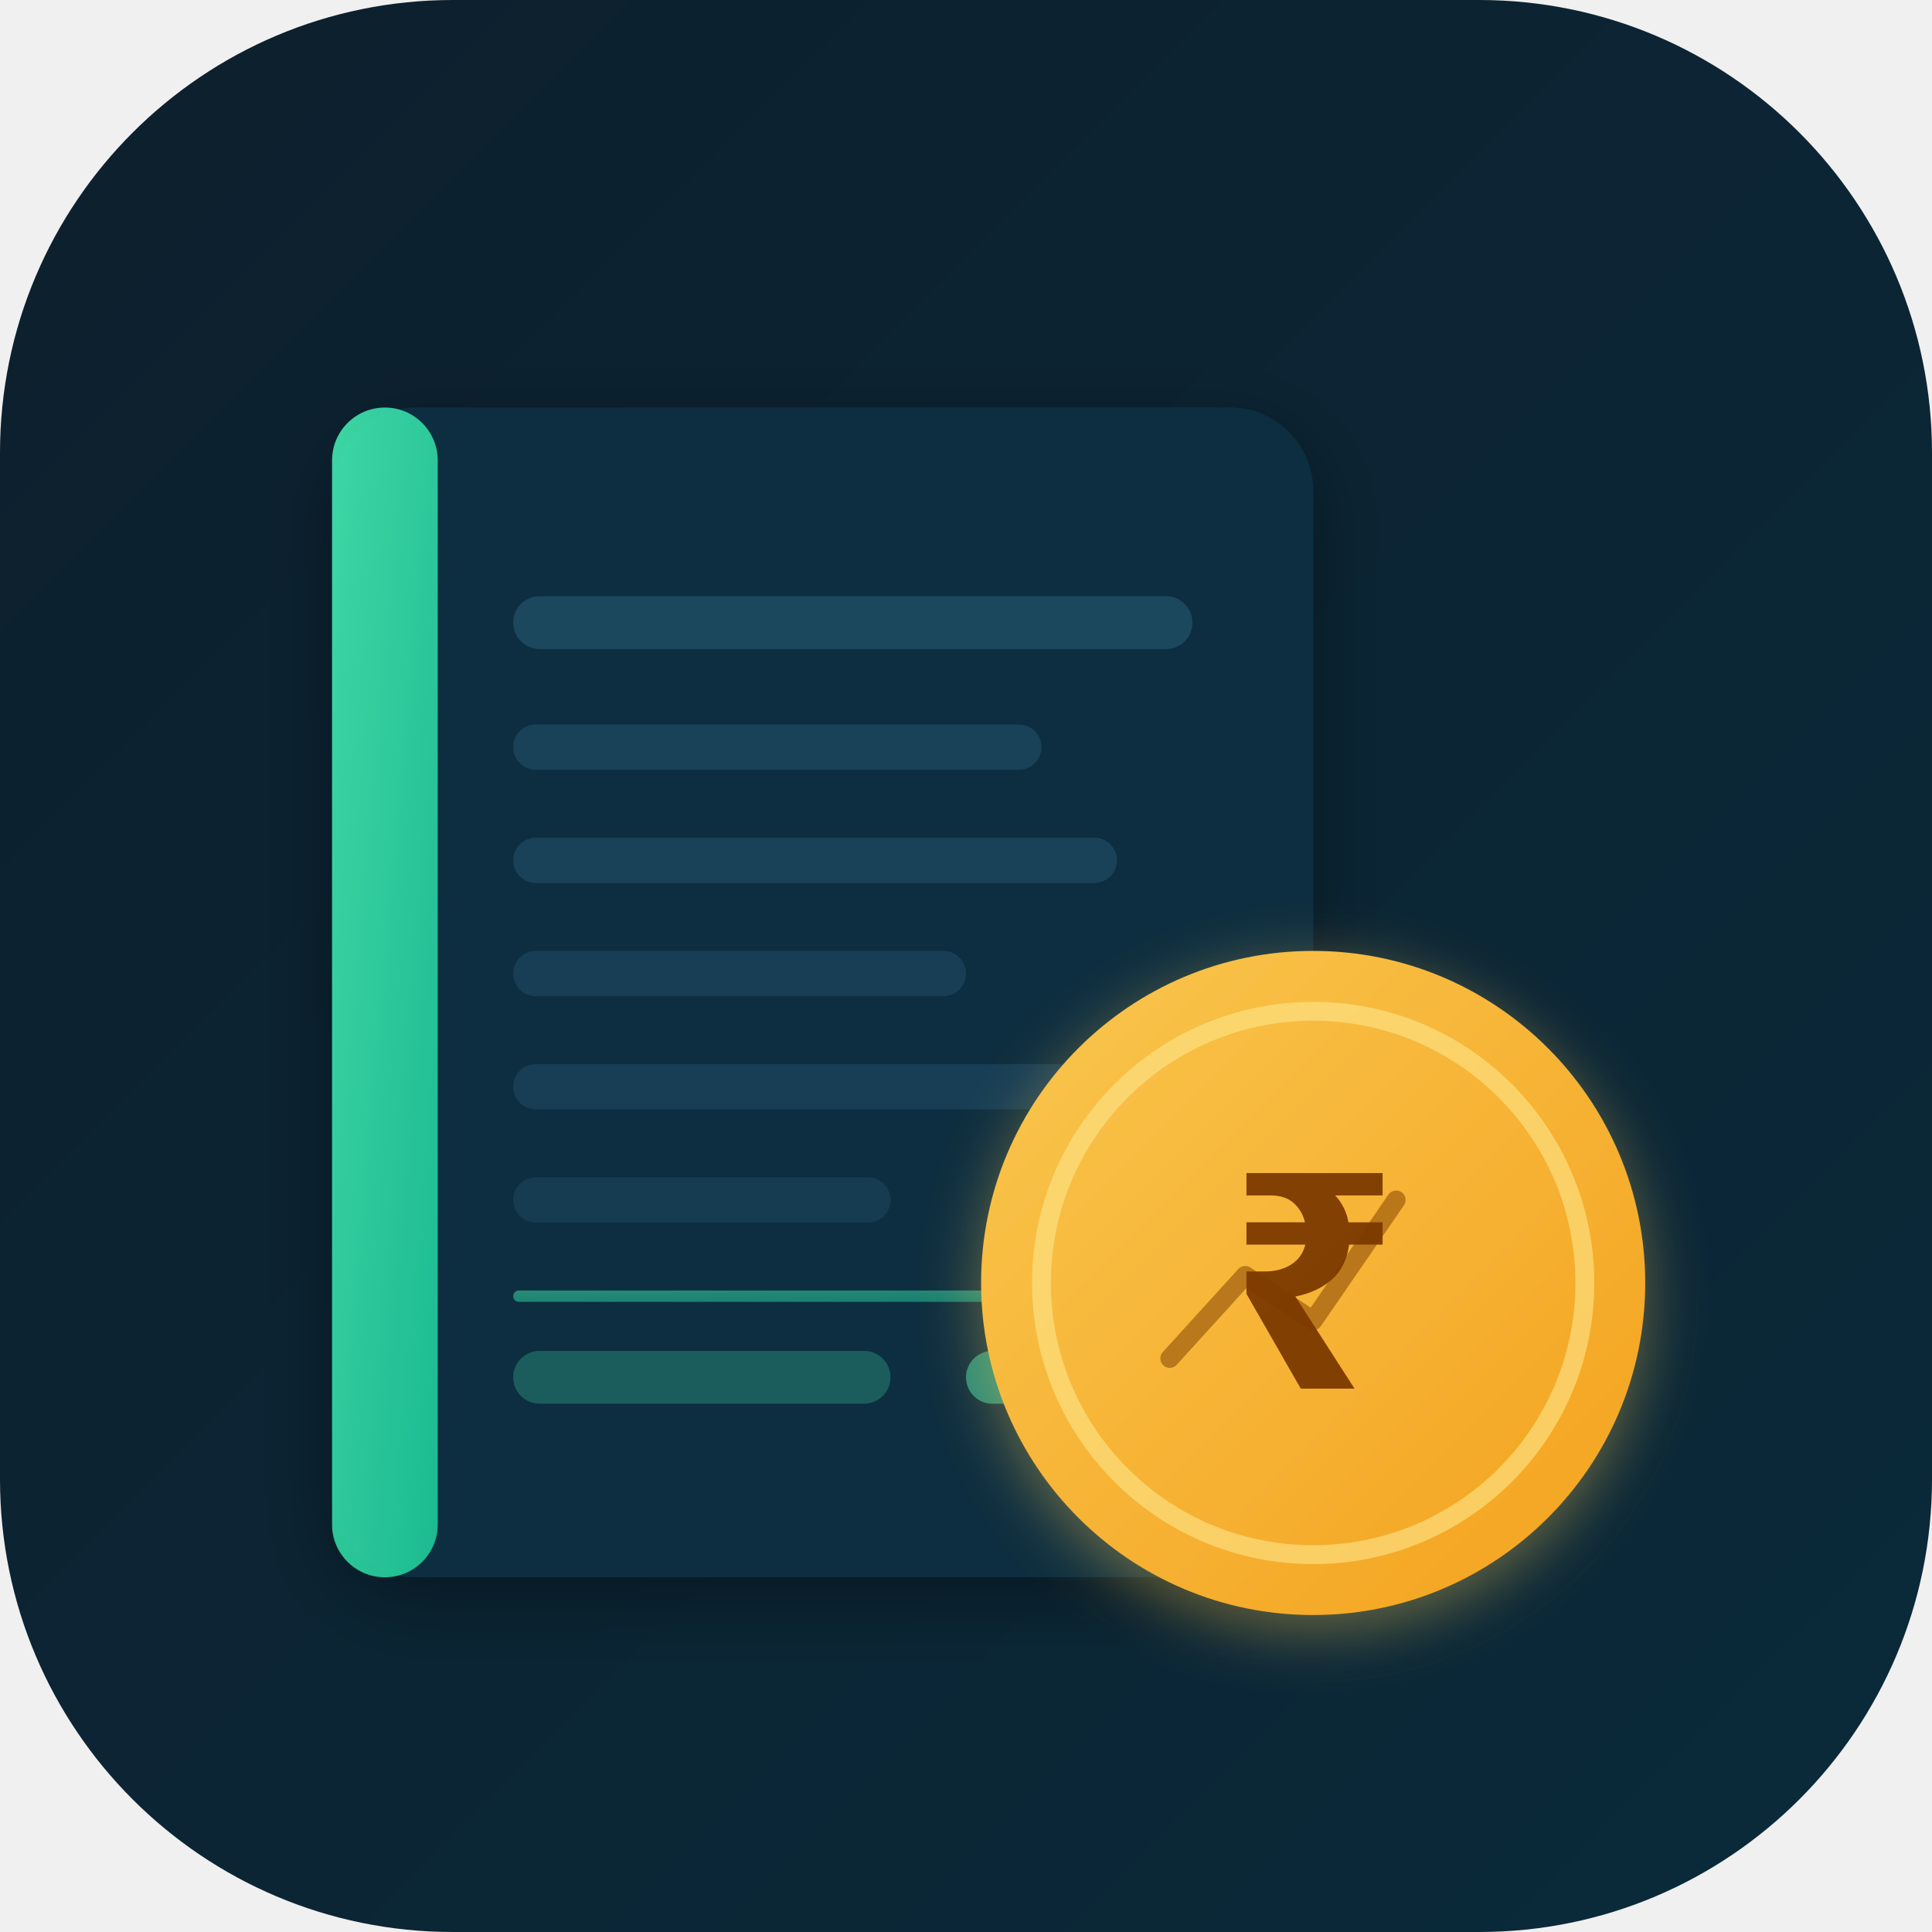
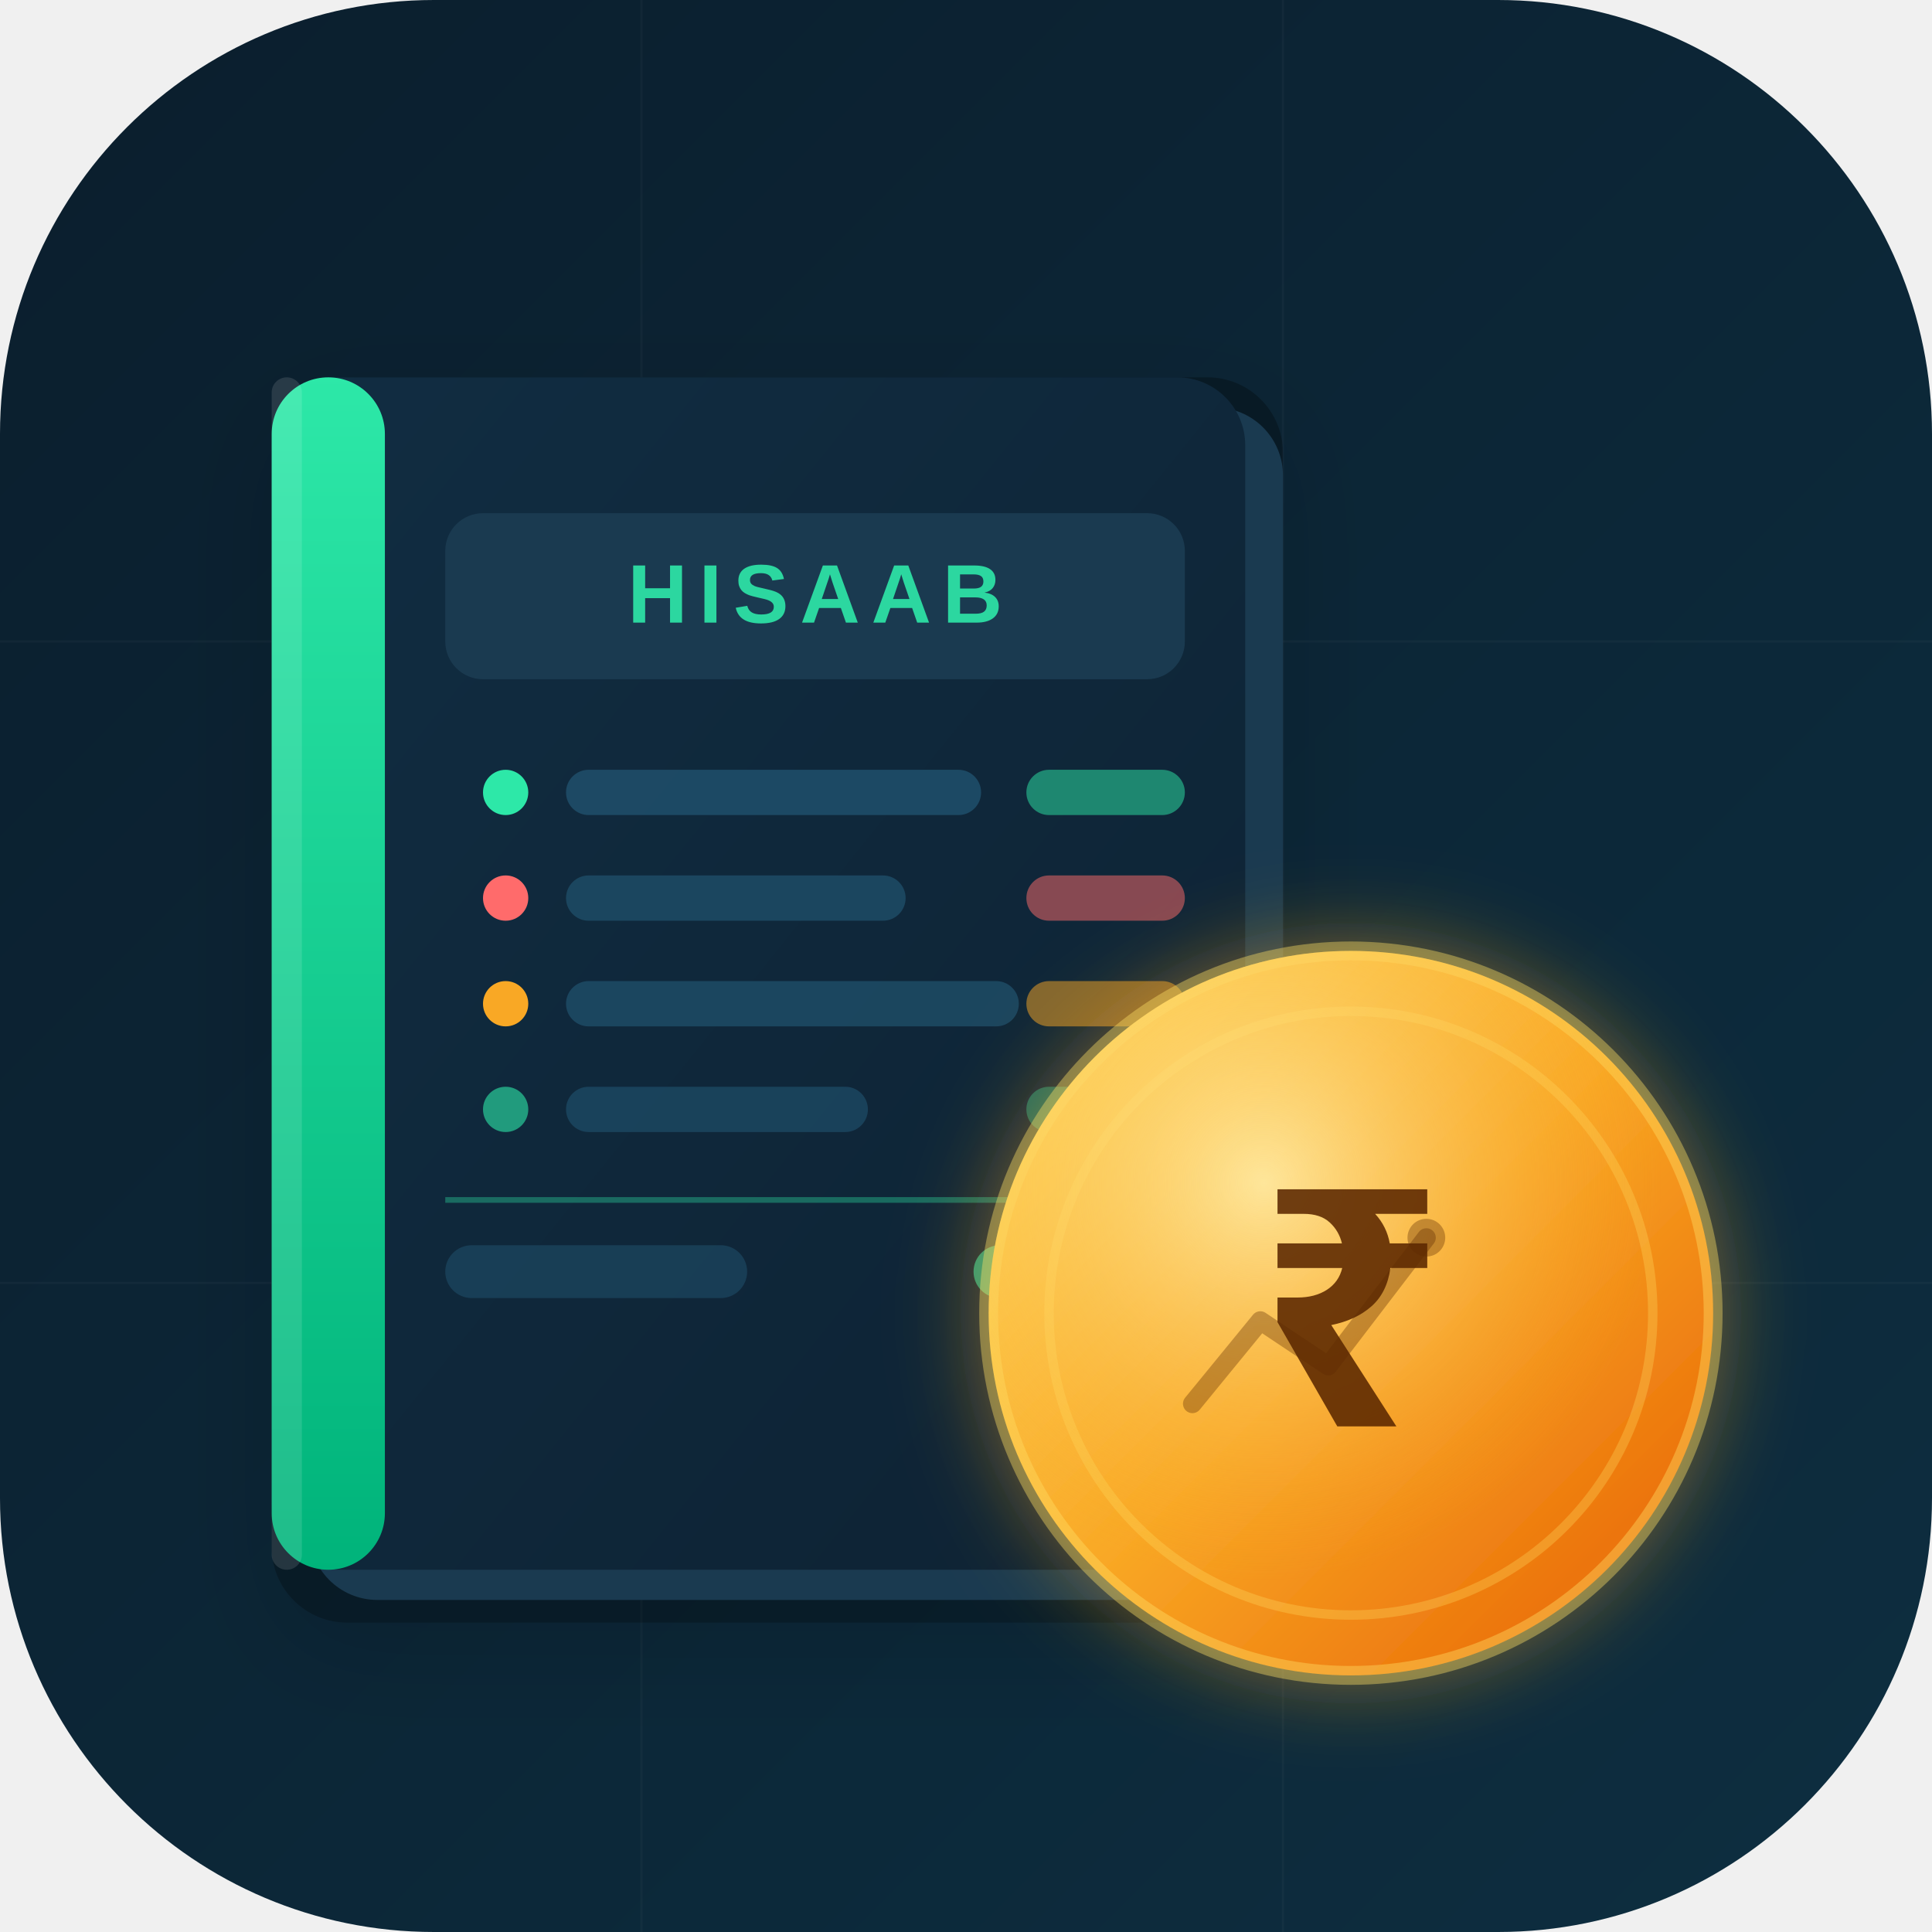
<svg xmlns="http://www.w3.org/2000/svg" viewBox="0 0 512 512" role="img" aria-label="Hisaab Sathi logo">
  <defs>
    <linearGradient id="bgGrad" x1="0%" y1="0%" x2="100%" y2="100%">
-       <stop offset="0%" stop-color="#0d1f2d" />
-       <stop offset="100%" stop-color="#0a2a3a" />
+       <stop offset="0%" stop-color="#0b1e2d" />
+       <stop offset="100%" stop-color="#0d2e40" />
    </linearGradient>
-     <linearGradient id="coinGrad" x1="0%" y1="0%" x2="100%" y2="100%">
-       <stop offset="0%" stop-color="#f9c74f" />
-       <stop offset="100%" stop-color="#f4a11d" />
+     <linearGradient id="goldGrad" x1="0%" y1="0%" x2="100%" y2="100%">
+       <stop offset="0%" stop-color="#ffe066" />
+       <stop offset="50%" stop-color="#f9a825" />
+       <stop offset="100%" stop-color="#e65c00" />
    </linearGradient>
-     <linearGradient id="accentGrad" x1="0%" y1="0%" x2="100%" y2="100%">
-       <stop offset="0%" stop-color="#43e8b0" />
-       <stop offset="100%" stop-color="#1ec99a" />
+     <radialGradient id="coinShine" cx="38%" cy="32%" r="55%">
+       <stop offset="0%" stop-color="#fff9c4" stop-opacity="0.7" />
+       <stop offset="100%" stop-color="#f9a825" stop-opacity="0" />
+     </radialGradient>
+     <linearGradient id="spineGrad" x1="0%" y1="0%" x2="0%" y2="100%">
+       <stop offset="0%" stop-color="#2de8a8" />
+       <stop offset="100%" stop-color="#00b37a" />
    </linearGradient>
-     <filter id="shadow" x="-10%" y="-10%" width="120%" height="120%">
-       <feDropShadow dx="0" dy="6" stdDeviation="10" flood-color="#000" flood-opacity="0.35" />
+     <linearGradient id="pageGrad" x1="0%" y1="0%" x2="100%" y2="100%">
+       <stop offset="0%" stop-color="#112d42" />
+       <stop offset="100%" stop-color="#0d2233" />
+     </linearGradient>
+     <filter id="dropShadow" x="-15%" y="-15%" width="130%" height="130%">
+       <feDropShadow dx="0" dy="8" stdDeviation="14" flood-color="#000000" flood-opacity="0.45" />
    </filter>
-     <filter id="coinShadow" x="-20%" y="-20%" width="140%" height="140%">
-       <feDropShadow dx="0" dy="4" stdDeviation="8" flood-color="#f9c74f" flood-opacity="0.4" />
+     <filter id="coinGlow" x="-25%" y="-25%" width="150%" height="150%">
+       <feDropShadow dx="0" dy="0" stdDeviation="12" flood-color="#f9a825" flood-opacity="0.55" />
    </filter>
  </defs>
-   <rect width="512" height="512" rx="120" fill="url(#bgGrad)" />
-   <rect x="88" y="108" width="260" height="310" rx="22" fill="#0f2d40" filter="url(#shadow)" />
-   <rect x="88" y="108" width="28" height="310" rx="14" fill="url(#accentGrad)" opacity="0.9" />
-   <rect x="136" y="158" width="180" height="14" rx="7" fill="#1e4a62" opacity="0.9" />
-   <rect x="136" y="192" width="140" height="12" rx="6" fill="#1e4a62" opacity="0.7" />
-   <rect x="136" y="222" width="160" height="12" rx="6" fill="#1e4a62" opacity="0.7" />
-   <rect x="136" y="252" width="120" height="12" rx="6" fill="#1e4a62" opacity="0.6" />
-   <rect x="136" y="282" width="150" height="12" rx="6" fill="#1e4a62" opacity="0.6" />
-   <rect x="136" y="312" width="100" height="12" rx="6" fill="#1e4a62" opacity="0.5" />
-   <rect x="136" y="342" width="180" height="3" rx="1.5" fill="url(#accentGrad)" opacity="0.5" />
-   <rect x="136" y="358" width="100" height="14" rx="7" fill="#43e8b0" opacity="0.25" />
-   <rect x="256" y="358" width="60" height="14" rx="7" fill="#43e8b0" opacity="0.5" />
-   <circle cx="348" cy="340" r="88" fill="url(#coinGrad)" filter="url(#coinShadow)" />
-   <circle cx="348" cy="340" r="72" fill="none" stroke="#fde68a" stroke-width="5" opacity="0.6" />
-   <text x="348" y="368" text-anchor="middle" font-family="'Noto Sans', 'Arial', sans-serif" font-size="80" font-weight="800" fill="#7c3a00" opacity="0.95">₹</text>
-   <polyline points="310,360 330,338 348,350 370,318" fill="none" stroke="#7c3a00" stroke-width="5" stroke-linecap="round" stroke-linejoin="round" opacity="0.5" />
+   <rect width="512" height="512" rx="115" fill="url(#bgGrad)" />
+   <line x1="0" y1="170" x2="512" y2="170" stroke="#ffffff" stroke-width="0.6" opacity="0.03" />
+   <line x1="0" y1="340" x2="512" y2="340" stroke="#ffffff" stroke-width="0.6" opacity="0.03" />
+   <line x1="170" y1="0" x2="170" y2="512" stroke="#ffffff" stroke-width="0.6" opacity="0.03" />
+   <line x1="340" y1="0" x2="340" y2="512" stroke="#ffffff" stroke-width="0.6" opacity="0.03" />
+   <rect x="72" y="100" width="268" height="330" rx="20" fill="#000000" opacity="0.3" filter="url(#dropShadow)" />
+   <rect x="82" y="108" width="258" height="316" rx="18" fill="#1a3a50" />
+   <rect x="72" y="100" width="258" height="316" rx="18" fill="url(#pageGrad)" />
+   <rect x="72" y="100" width="30" height="316" rx="15" fill="url(#spineGrad)" />
+   <rect x="72" y="100" width="8" height="316" rx="4" fill="#ffffff" opacity="0.12" />
+   <rect x="118" y="136" width="196" height="44" rx="10" fill="#1a3a50" />
+   <text x="216" y="165" text-anchor="middle" font-family="'Segoe UI', Arial, sans-serif" font-size="22" font-weight="700" letter-spacing="3" fill="#2de8a8" opacity="0.9">HISAAB</text>
+   <circle cx="134" cy="210" r="6" fill="#2de8a8" />
+   <rect x="150" y="204" width="110" height="12" rx="6" fill="#1e4d68" opacity="0.9" />
+   <rect x="272" y="204" width="42" height="12" rx="6" fill="#2de8a8" opacity="0.5" />
+   <circle cx="134" cy="238" r="6" fill="#ff6b6b" />
+   <rect x="150" y="232" width="90" height="12" rx="6" fill="#1e4d68" opacity="0.8" />
+   <rect x="272" y="232" width="42" height="12" rx="6" fill="#ff6b6b" opacity="0.5" />
+   <circle cx="134" cy="266" r="6" fill="#f9a825" />
+   <rect x="150" y="260" width="120" height="12" rx="6" fill="#1e4d68" opacity="0.8" />
+   <rect x="272" y="260" width="42" height="12" rx="6" fill="#f9a825" opacity="0.5" />
+   <circle cx="134" cy="294" r="6" fill="#2de8a8" opacity="0.6" />
+   <rect x="150" y="288" width="80" height="12" rx="6" fill="#1e4d68" opacity="0.7" />
+   <rect x="272" y="288" width="42" height="12" rx="6" fill="#2de8a8" opacity="0.35" />
+   <line x1="118" y1="318" x2="314" y2="318" stroke="#2de8a8" stroke-width="1.5" opacity="0.35" />
+   <rect x="118" y="330" width="80" height="14" rx="7" fill="#1e4d68" opacity="0.6" />
+   <rect x="258" y="330" width="56" height="14" rx="7" fill="#2de8a8" opacity="0.6" />
+   <circle cx="358" cy="348" r="96" fill="url(#goldGrad)" filter="url(#coinGlow)" />
+   <circle cx="358" cy="348" r="96" fill="none" stroke="#ffe066" stroke-width="5" opacity="0.4" />
+   <circle cx="358" cy="348" r="80" fill="none" stroke="#ffe066" stroke-width="2.5" opacity="0.3" />
+   <circle cx="358" cy="348" r="96" fill="url(#coinShine)" />
+   <text x="358" y="378" text-anchor="middle" font-family="'Noto Sans', 'Segoe UI', Arial, sans-serif" font-size="88" font-weight="900" fill="#5c2800" opacity="0.88">₹</text>
+   <polyline points="316,372 334,350 352,362 378,328" fill="none" stroke="#5c2800" stroke-width="5" stroke-linecap="round" stroke-linejoin="round" opacity="0.35" />
+   <circle cx="378" cy="328" r="5" fill="#5c2800" opacity="0.35" />
</svg>
